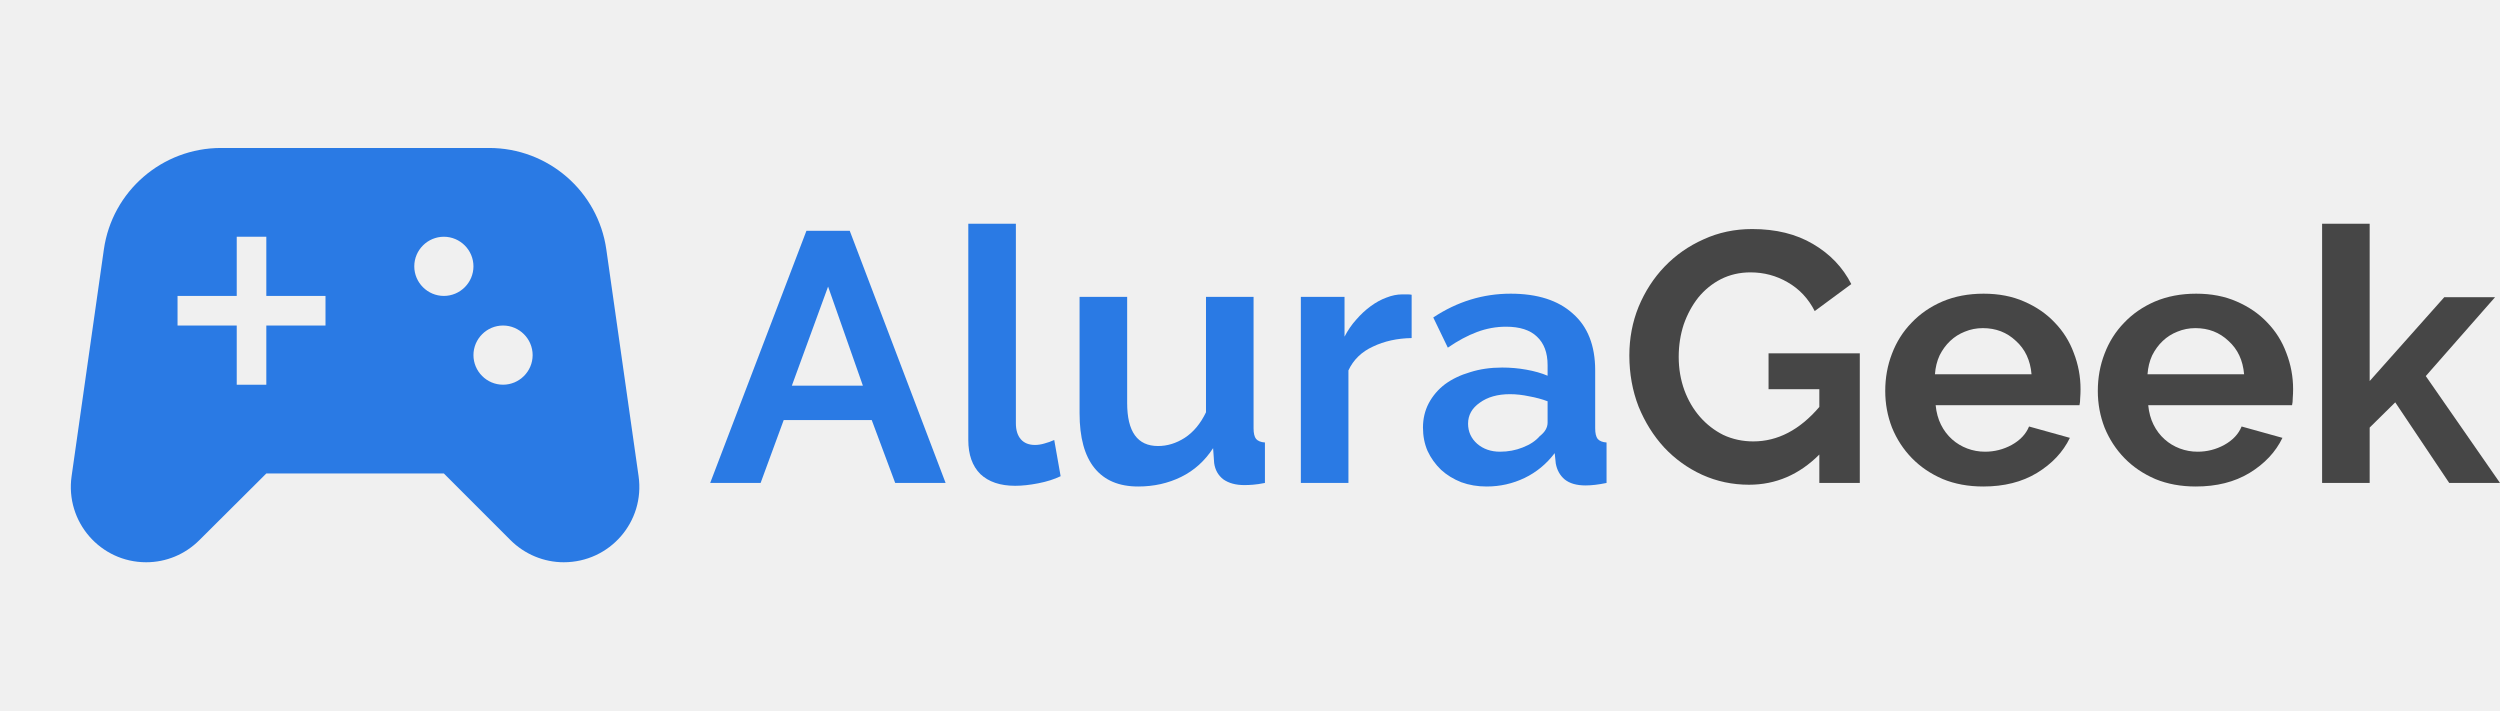
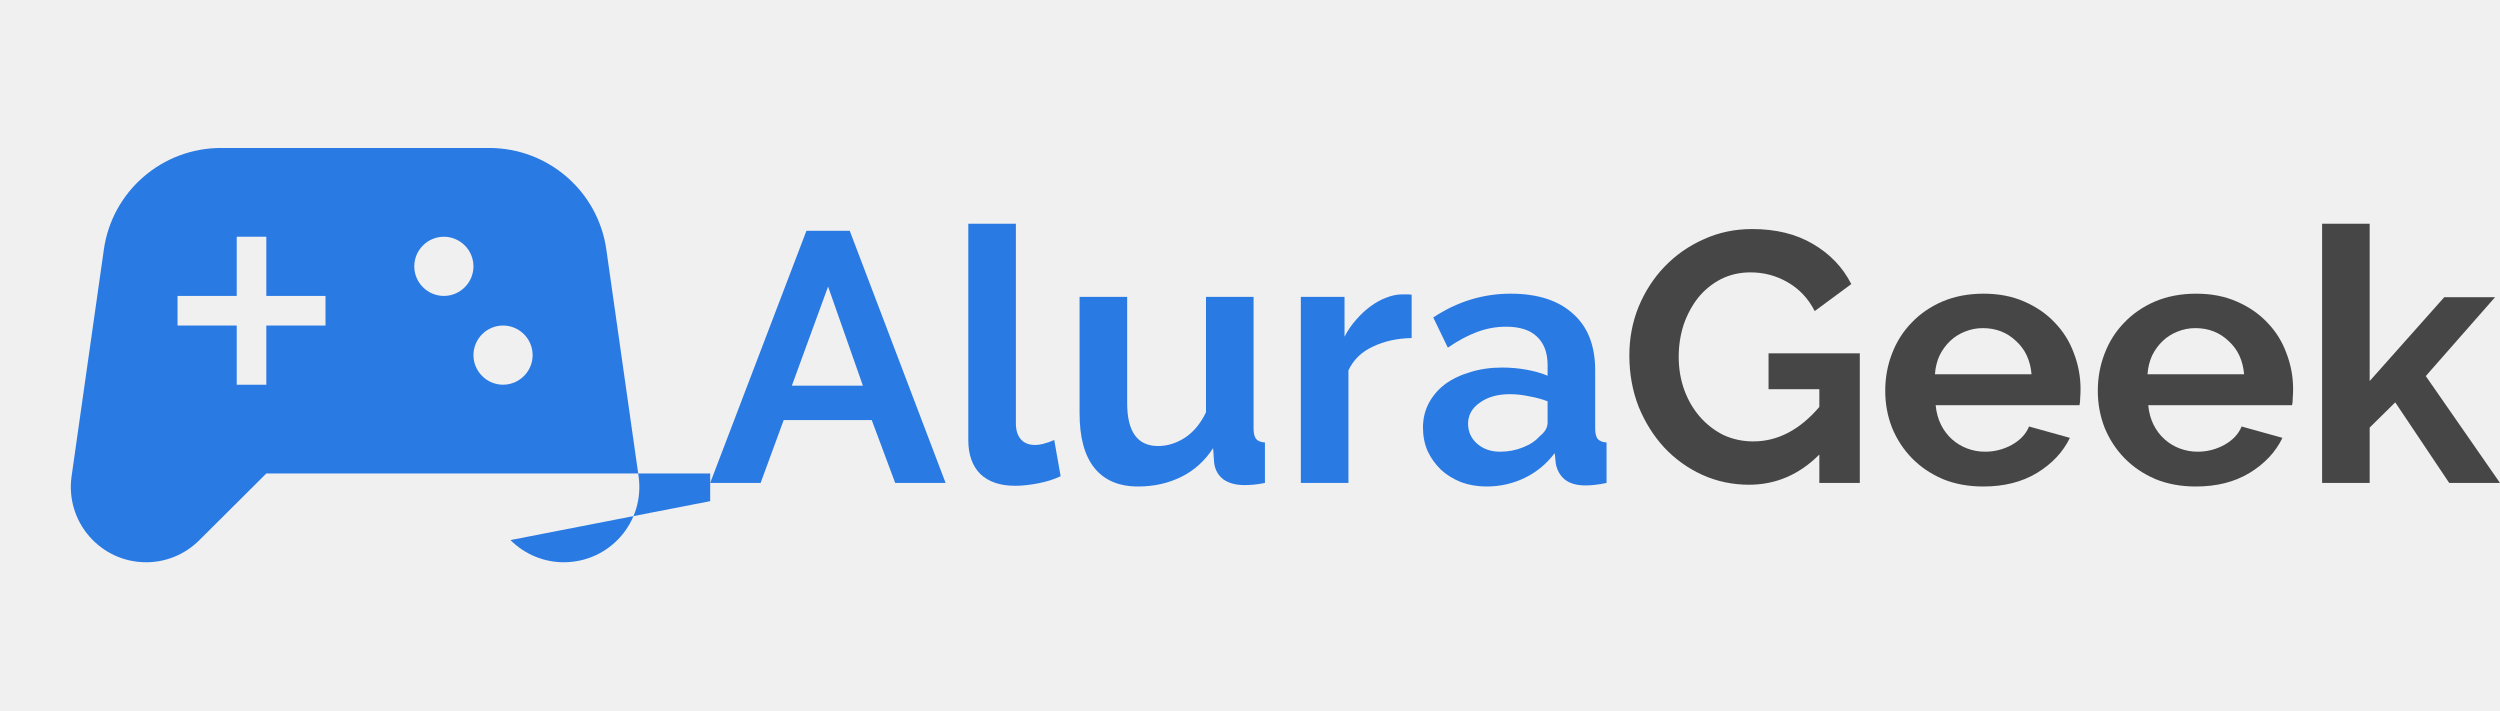
<svg xmlns="http://www.w3.org/2000/svg" width="176" height="50" viewBox="0 0 176 50" fill="none">
  <g clip-path="url(#clip0_1_200)">
-     <path d="M44.956 33.521L42.685 17.562C42.102 13.458 38.581 10.417 34.435 10.417H15.561C11.416 10.417 7.895 13.458 7.312 17.562L5.041 33.521C4.583 36.729 7.062 39.583 10.291 39.583C11.707 39.583 13.041 39.021 14.041 38.021L18.749 33.333H31.248L35.935 38.021C36.935 39.021 38.289 39.583 39.685 39.583C42.935 39.583 45.414 36.729 44.956 33.521ZM22.915 22.917H18.749V27.083H16.666V22.917H12.499V20.833H16.666V16.667H18.749V20.833H22.915V22.917ZM31.248 20.833C30.102 20.833 29.165 19.896 29.165 18.75C29.165 17.604 30.102 16.667 31.248 16.667C32.394 16.667 33.331 17.604 33.331 18.75C33.331 19.896 32.394 20.833 31.248 20.833ZM35.414 27.083C34.269 27.083 33.331 26.146 33.331 25C33.331 23.854 34.269 22.917 35.414 22.917C36.56 22.917 37.498 23.854 37.498 25C37.498 26.146 36.56 27.083 35.414 27.083Z" fill="#2A7AE4" />
+     <path d="M44.956 33.521L42.685 17.562C42.102 13.458 38.581 10.417 34.435 10.417H15.561C11.416 10.417 7.895 13.458 7.312 17.562L5.041 33.521C4.583 36.729 7.062 39.583 10.291 39.583C11.707 39.583 13.041 39.021 14.041 38.021L18.749 33.333h41.248L35.935 38.021C36.935 39.021 38.289 39.583 39.685 39.583C42.935 39.583 45.414 36.729 44.956 33.521ZM22.915 22.917H18.749V27.083H16.666V22.917H12.499V20.833H16.666V16.667H18.749V20.833H22.915V22.917ZM31.248 20.833C30.102 20.833 29.165 19.896 29.165 18.75C29.165 17.604 30.102 16.667 31.248 16.667C32.394 16.667 33.331 17.604 33.331 18.75C33.331 19.896 32.394 20.833 31.248 20.833ZM35.414 27.083C34.269 27.083 33.331 26.146 33.331 25C33.331 23.854 34.269 22.917 35.414 22.917C36.56 22.917 37.498 23.854 37.498 25C37.498 26.146 36.56 27.083 35.414 27.083Z" fill="#2A7AE4" />
  </g>
  <path d="M128.081 32C126.664 33.417 125.014 34.125 123.131 34.125C121.964 34.125 120.864 33.892 119.831 33.425C118.814 32.958 117.923 32.317 117.156 31.5C116.406 30.683 115.806 29.725 115.356 28.625C114.923 27.508 114.706 26.308 114.706 25.025C114.706 23.808 114.923 22.667 115.356 21.6C115.806 20.517 116.415 19.575 117.181 18.775C117.965 17.958 118.881 17.317 119.931 16.85C120.981 16.367 122.123 16.125 123.356 16.125C125.022 16.125 126.447 16.475 127.631 17.175C128.831 17.875 129.731 18.817 130.331 20L127.756 21.9C127.306 21.017 126.672 20.342 125.856 19.875C125.056 19.408 124.181 19.175 123.231 19.175C122.481 19.175 121.789 19.333 121.156 19.65C120.539 19.967 120.006 20.4 119.556 20.95C119.123 21.5 118.781 22.133 118.531 22.85C118.298 23.567 118.181 24.325 118.181 25.125C118.181 25.958 118.315 26.742 118.581 27.475C118.848 28.192 119.214 28.817 119.681 29.35C120.148 29.883 120.698 30.308 121.331 30.625C121.981 30.925 122.681 31.075 123.431 31.075C125.147 31.075 126.697 30.267 128.081 28.65V27.4H124.506V24.875H130.93V34H128.081V32Z" fill="#464646" />
  <path d="M139.62 34.25C138.57 34.25 137.62 34.075 136.77 33.725C135.92 33.358 135.195 32.867 134.595 32.25C133.996 31.633 133.529 30.917 133.196 30.1C132.879 29.283 132.721 28.425 132.721 27.525C132.721 26.592 132.879 25.717 133.196 24.9C133.512 24.067 133.971 23.342 134.57 22.725C135.17 22.092 135.895 21.592 136.745 21.225C137.612 20.858 138.579 20.675 139.645 20.675C140.712 20.675 141.662 20.858 142.495 21.225C143.345 21.592 144.062 22.083 144.645 22.7C145.245 23.317 145.695 24.033 145.995 24.85C146.312 25.667 146.47 26.517 146.47 27.4C146.47 27.617 146.462 27.825 146.445 28.025C146.445 28.225 146.428 28.392 146.395 28.525H136.27C136.32 29.042 136.445 29.5 136.645 29.9C136.845 30.3 137.104 30.642 137.42 30.925C137.737 31.208 138.095 31.425 138.495 31.575C138.895 31.725 139.312 31.8 139.745 31.8C140.412 31.8 141.037 31.642 141.62 31.325C142.22 30.992 142.628 30.558 142.845 30.025L145.72 30.825C145.237 31.825 144.462 32.65 143.395 33.3C142.345 33.933 141.087 34.25 139.62 34.25ZM143.02 26.35C142.937 25.367 142.57 24.583 141.92 24C141.287 23.4 140.512 23.1 139.595 23.1C139.145 23.1 138.72 23.183 138.32 23.35C137.937 23.5 137.595 23.717 137.295 24C136.995 24.283 136.745 24.625 136.545 25.025C136.362 25.425 136.254 25.867 136.22 26.35H143.02Z" fill="#464646" />
  <path d="M154.585 34.25C153.535 34.25 152.585 34.075 151.735 33.725C150.885 33.358 150.16 32.867 149.56 32.25C148.961 31.633 148.494 30.917 148.161 30.1C147.844 29.283 147.686 28.425 147.686 27.525C147.686 26.592 147.844 25.717 148.161 24.9C148.477 24.067 148.936 23.342 149.535 22.725C150.135 22.092 150.86 21.592 151.71 21.225C152.577 20.858 153.544 20.675 154.61 20.675C155.677 20.675 156.627 20.858 157.46 21.225C158.31 21.592 159.027 22.083 159.61 22.7C160.21 23.317 160.66 24.033 160.96 24.85C161.276 25.667 161.435 26.517 161.435 27.4C161.435 27.617 161.426 27.825 161.41 28.025C161.41 28.225 161.393 28.392 161.36 28.525H151.235C151.285 29.042 151.41 29.5 151.61 29.9C151.81 30.3 152.069 30.642 152.385 30.925C152.702 31.208 153.06 31.425 153.46 31.575C153.86 31.725 154.277 31.8 154.71 31.8C155.377 31.8 156.002 31.642 156.585 31.325C157.185 30.992 157.593 30.558 157.81 30.025L160.685 30.825C160.202 31.825 159.427 32.65 158.36 33.3C157.31 33.933 156.052 34.25 154.585 34.25ZM157.985 26.35C157.902 25.367 157.535 24.583 156.885 24C156.252 23.4 155.477 23.1 154.56 23.1C154.11 23.1 153.685 23.183 153.285 23.35C152.902 23.5 152.56 23.717 152.26 24C151.96 24.283 151.71 24.625 151.51 25.025C151.327 25.425 151.219 25.867 151.185 26.35H157.985Z" fill="#464646" />
  <path d="M172.425 34L168.625 28.325L166.825 30.1V34H163.476V15.75H166.825V26.825L172.075 20.925H175.65L170.775 26.475L176 34H172.425Z" fill="#464646" />
  <path d="M56.772 16.25H59.822L66.571 34H63.022L61.371 29.575H55.172L53.547 34H49.997L56.772 16.25ZM60.747 27.15L58.297 20.175L55.747 27.15H60.747Z" fill="#2A7AE4" />
  <path d="M68.168 15.75H71.518V29.8C71.518 30.283 71.635 30.658 71.868 30.925C72.101 31.192 72.434 31.325 72.868 31.325C73.068 31.325 73.284 31.292 73.518 31.225C73.768 31.158 74.001 31.075 74.218 30.975L74.668 33.525C74.218 33.742 73.693 33.908 73.093 34.025C72.493 34.142 71.951 34.2 71.468 34.2C70.418 34.2 69.601 33.925 69.018 33.375C68.451 32.808 68.168 32.008 68.168 30.975V15.75Z" fill="#2A7AE4" />
  <path d="M80.127 34.25C78.777 34.25 77.752 33.817 77.052 32.95C76.352 32.083 76.002 30.8 76.002 29.1V20.9H79.352V28.375C79.352 30.392 80.077 31.4 81.527 31.4C82.177 31.4 82.802 31.208 83.402 30.825C84.018 30.425 84.518 29.825 84.902 29.025V20.9H88.251V30.15C88.251 30.5 88.31 30.75 88.427 30.9C88.56 31.05 88.768 31.133 89.051 31.15V34C88.718 34.067 88.435 34.108 88.201 34.125C87.985 34.142 87.785 34.15 87.602 34.15C87.001 34.15 86.51 34.017 86.127 33.75C85.76 33.467 85.543 33.083 85.477 32.6L85.402 31.55C84.818 32.45 84.068 33.125 83.152 33.575C82.235 34.025 81.227 34.25 80.127 34.25Z" fill="#2A7AE4" />
  <path d="M99.38 23.8C98.363 23.817 97.455 24.017 96.655 24.4C95.855 24.767 95.28 25.325 94.93 26.075V34H91.58V20.9H94.655V23.7C94.888 23.25 95.163 22.85 95.48 22.5C95.797 22.133 96.138 21.817 96.505 21.55C96.872 21.283 97.238 21.083 97.605 20.95C97.988 20.8 98.355 20.725 98.705 20.725C98.888 20.725 99.022 20.725 99.105 20.725C99.205 20.725 99.297 20.733 99.38 20.75V23.8Z" fill="#2A7AE4" />
  <path d="M104.652 34.25C104.018 34.25 103.427 34.15 102.877 33.95C102.327 33.733 101.852 33.442 101.452 33.075C101.052 32.692 100.735 32.25 100.502 31.75C100.285 31.25 100.177 30.7 100.177 30.1C100.177 29.483 100.31 28.917 100.577 28.4C100.86 27.867 101.244 27.417 101.727 27.05C102.227 26.683 102.818 26.4 103.502 26.2C104.185 25.983 104.935 25.875 105.752 25.875C106.335 25.875 106.902 25.925 107.452 26.025C108.018 26.125 108.518 26.267 108.951 26.45V25.7C108.951 24.833 108.701 24.167 108.202 23.7C107.718 23.233 106.993 23 106.027 23C105.327 23 104.643 23.125 103.977 23.375C103.31 23.625 102.627 23.992 101.927 24.475L100.902 22.35C102.585 21.233 104.402 20.675 106.352 20.675C108.235 20.675 109.693 21.142 110.726 22.075C111.776 22.992 112.301 24.325 112.301 26.075V30.15C112.301 30.5 112.36 30.75 112.476 30.9C112.61 31.05 112.818 31.133 113.101 31.15V34C112.535 34.117 112.043 34.175 111.626 34.175C110.993 34.175 110.501 34.033 110.151 33.75C109.818 33.467 109.61 33.092 109.526 32.625L109.451 31.9C108.868 32.667 108.16 33.25 107.327 33.65C106.493 34.05 105.602 34.25 104.652 34.25ZM105.602 31.8C106.168 31.8 106.702 31.7 107.202 31.5C107.718 31.3 108.118 31.033 108.402 30.7C108.768 30.417 108.951 30.1 108.951 29.75V28.25C108.551 28.1 108.118 27.983 107.652 27.9C107.185 27.8 106.735 27.75 106.302 27.75C105.435 27.75 104.727 27.95 104.177 28.35C103.627 28.733 103.352 29.225 103.352 29.825C103.352 30.392 103.568 30.867 104.002 31.25C104.435 31.617 104.968 31.8 105.602 31.8Z" fill="#2A7AE4" />
  <defs>
    <clipPath id="clip0_1_200">
      <rect width="49.997" height="50" fill="white" />
    </clipPath>
  </defs>
</svg>
